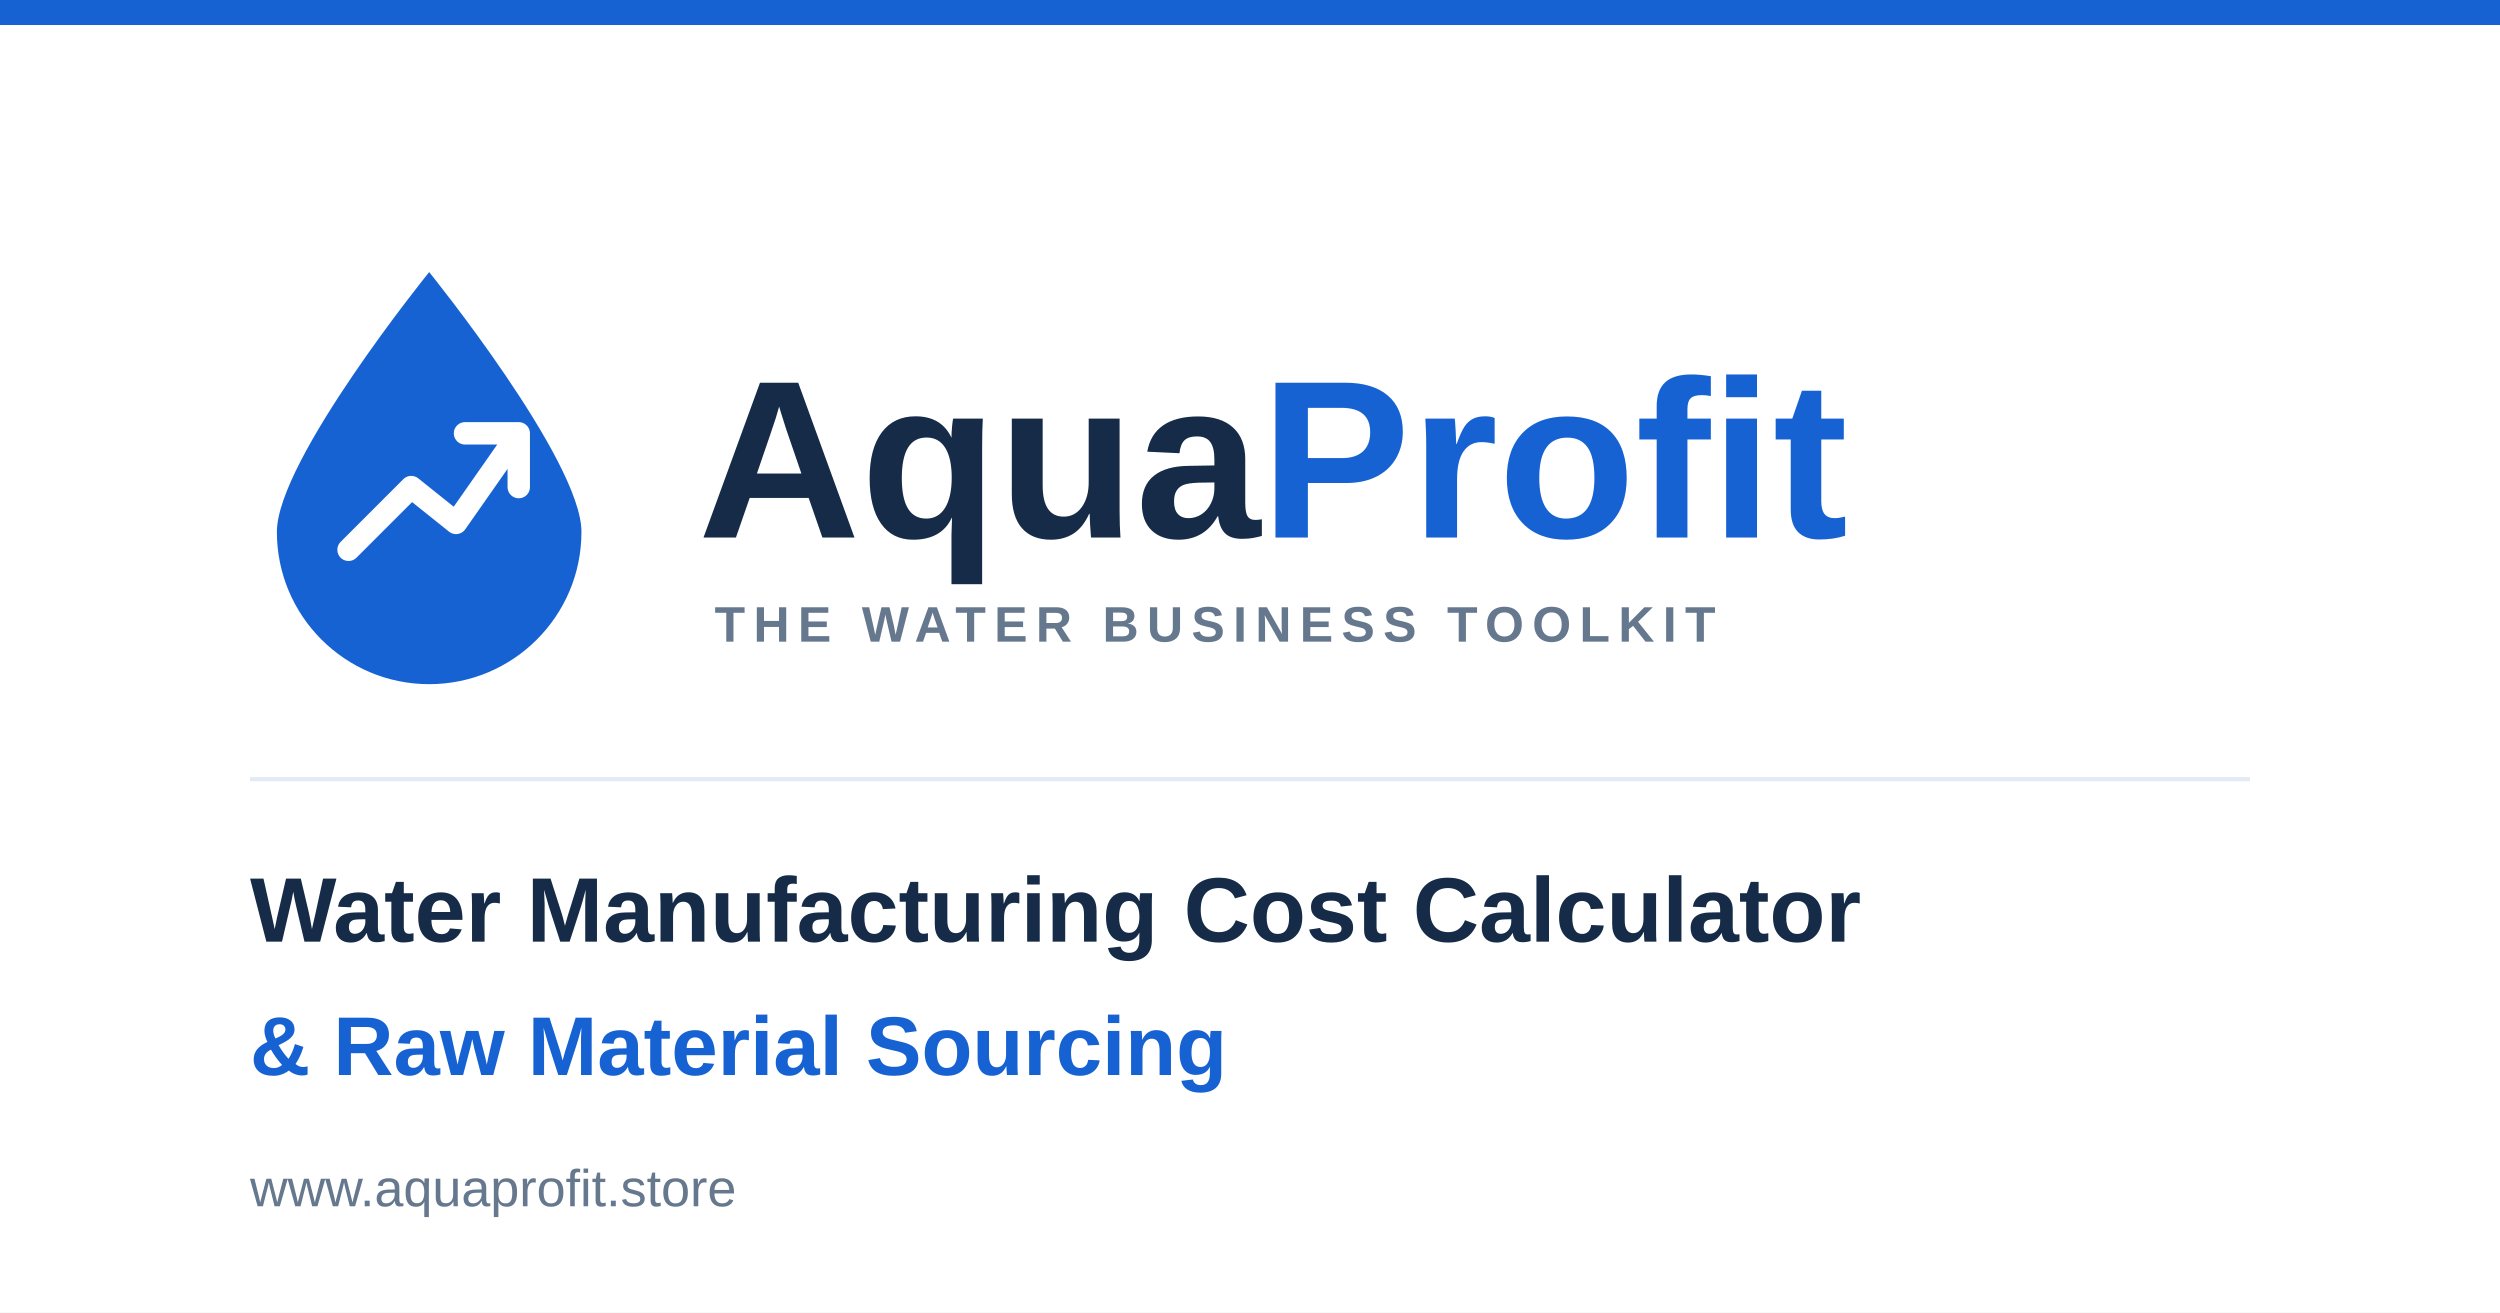
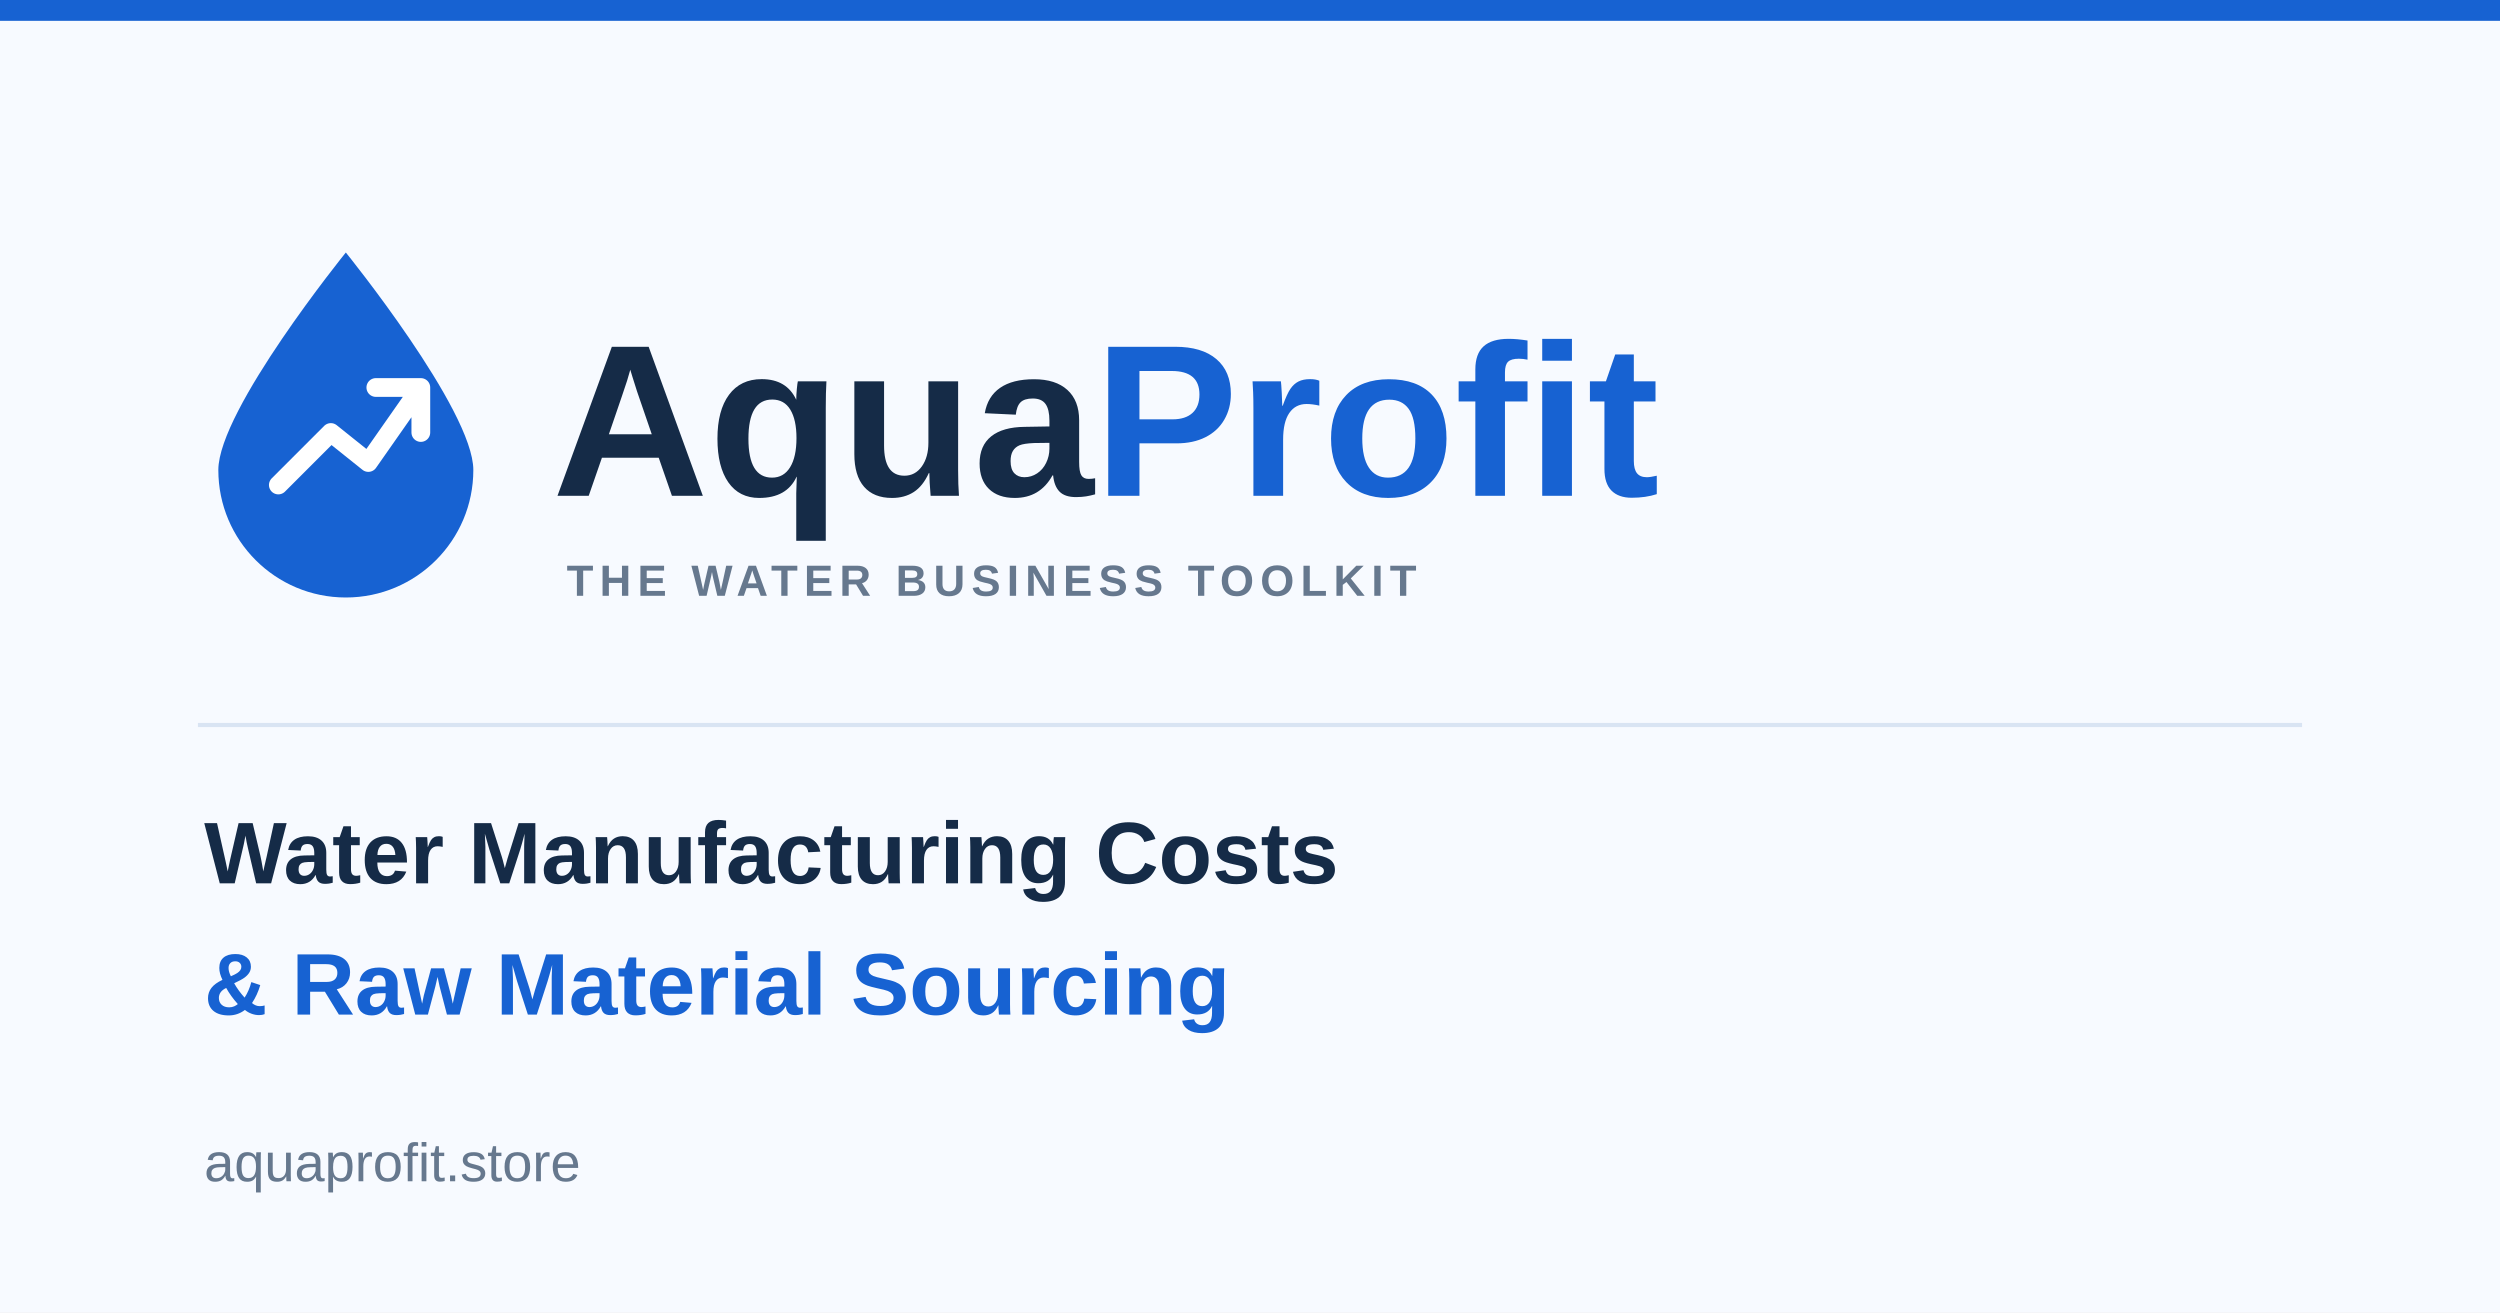
<svg xmlns="http://www.w3.org/2000/svg" width="1200" height="630" viewBox="0 0 1200 630">
-   <rect width="1200" height="630" fill="#ffffff" />
-   <rect y="0" width="1200" height="12" fill="#1762d2" />
-   <g transform="translate(120 122) scale(4.3)">
+   <rect width="1200" height="630" fill="#f7faff" />
+   <rect x="0" y="0" width="1200" height="10" fill="#1762d2" />
+   <g transform="translate(94 114) scale(3.6)">
    <path d="M20 2S3 23 3 31a17 17 0 0 0 34 0C37 23 20 2 20 2Z" fill="#1762d2" />
    <path d="m11 33 7-7 5 4 7-10M24 20h6v6" fill="none" stroke="#fff" stroke-width="2.5" stroke-linecap="round" stroke-linejoin="round" />
  </g>
-   <text x="335" y="258" font-family="Arial, Helvetica, sans-serif" font-size="108" font-weight="800" fill="#152b47">Aqua<tspan fill="#1762d2">Profit</tspan>
+   <text x="265" y="238" font-family="Liberation Sans, sans-serif" font-size="104" font-weight="bold" fill="#152b47">Aqua<tspan fill="#1762d2">Profit</tspan>
  </text>
-   <text x="343" y="308" font-family="Arial, Helvetica, sans-serif" font-size="24" font-weight="700" letter-spacing="4" fill="#66788e">THE WATER BUSINESS TOOLKIT</text>
-   <path d="M120 374H1080" stroke="#e3eaf4" stroke-width="2" />
-   <text x="120" y="452" font-family="Arial, Helvetica, sans-serif" font-size="44" font-weight="700" fill="#152b47">Water Manufacturing Cost Calculator</text>
-   <text x="120" y="516" font-family="Arial, Helvetica, sans-serif" font-size="40" font-weight="700" fill="#1762d2">&amp; Raw Material Sourcing</text>
-   <text x="120" y="579" font-family="Arial, Helvetica, sans-serif" font-size="25" fill="#66788e">www.aquaprofit.store</text>
+   <text x="272" y="286" font-family="Liberation Sans, sans-serif" font-size="21" font-weight="bold" letter-spacing="3" fill="#66788e">THE WATER BUSINESS TOOLKIT</text>
+   <line x1="95" y1="348" x2="1105" y2="348" stroke="#d9e4f3" stroke-width="2" />
+   <text x="98" y="424" font-family="Liberation Sans, sans-serif" font-size="42" font-weight="bold" fill="#152b47">Water Manufacturing Costs</text>
+   <text x="98" y="487" font-family="Liberation Sans, sans-serif" font-size="42" font-weight="bold" fill="#1762d2">&amp; Raw Material Sourcing</text>
+   <text x="98" y="567" font-family="Liberation Sans, sans-serif" font-size="26" fill="#66788e">aquaprofit.store</text>
</svg>
